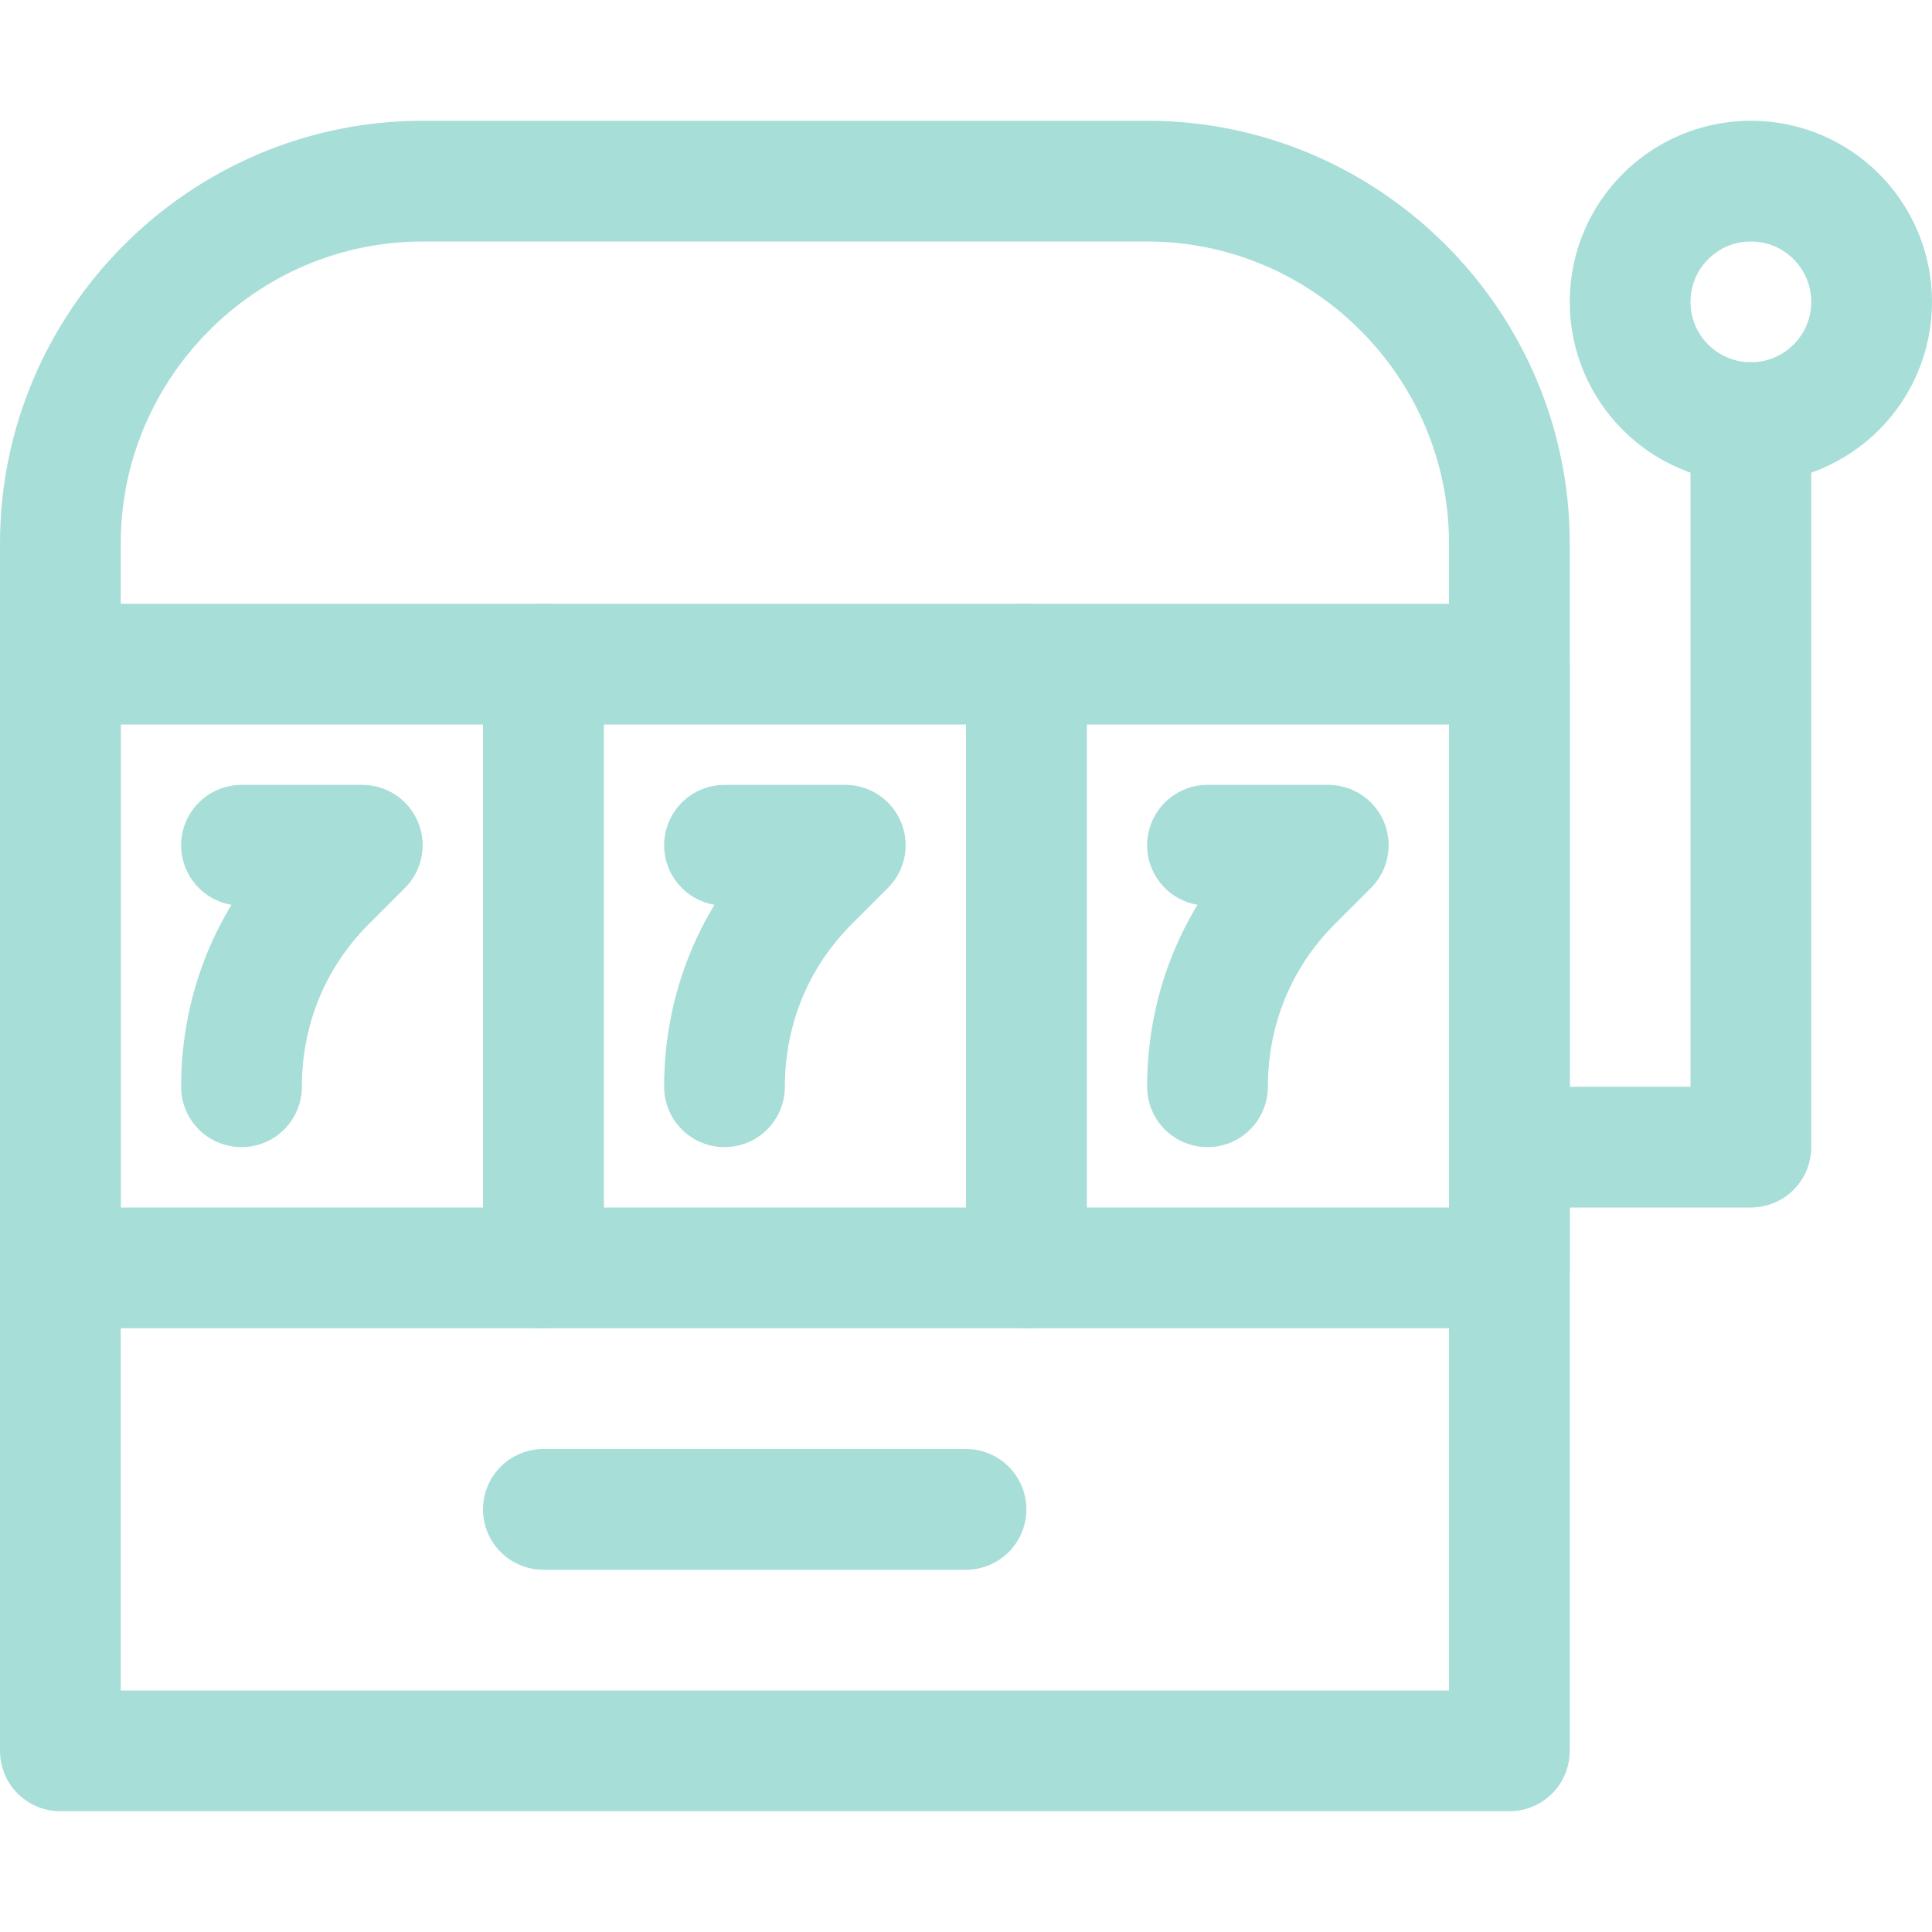
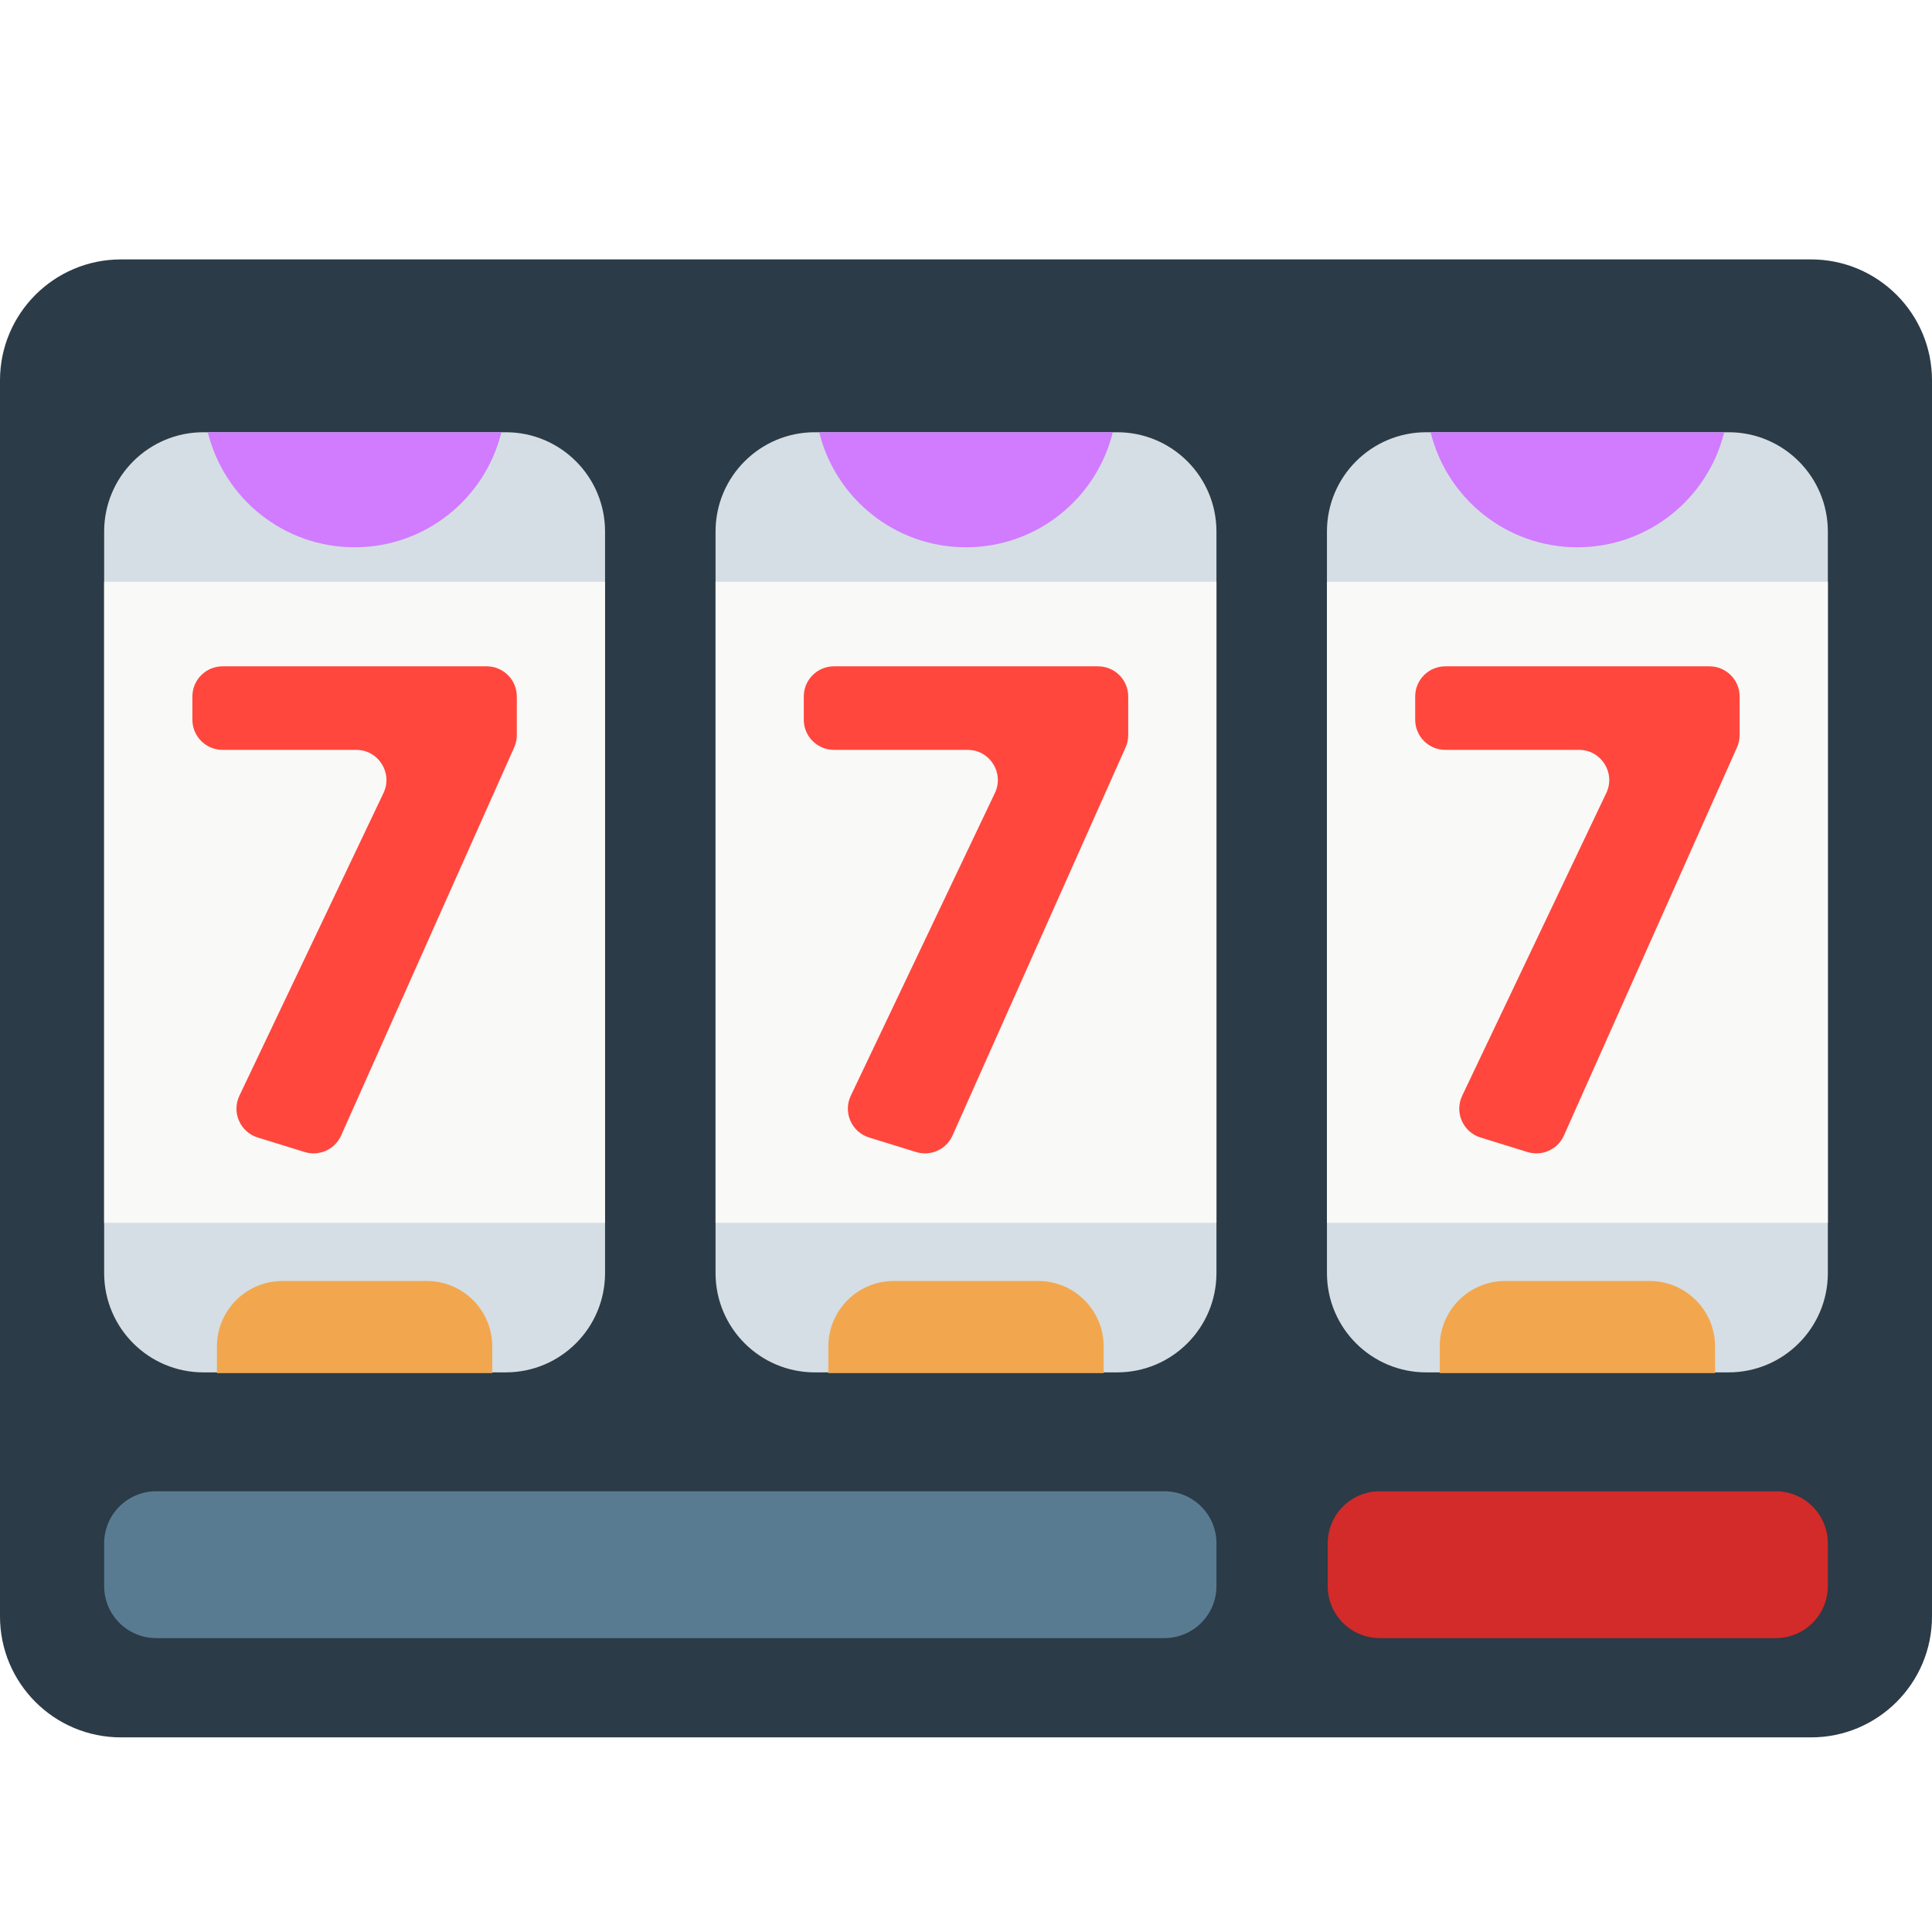
- <svg xmlns="http://www.w3.org/2000/svg" version="1.1" id="Icons" viewBox="0 0 32 32" xml:space="preserve" width="800px" height="800px" fill="#a8ded8">
-   <g id="SVGRepo_bgCarrier" stroke-width="0" />
-   <g id="SVGRepo_tracerCarrier" stroke-linecap="round" stroke-linejoin="round" />
-   <g id="SVGRepo_iconCarrier">
-     <style type="text/css"> .st0{fill:none;stroke:#a8ded8;stroke-width:2;stroke-linecap:round;stroke-linejoin:round;stroke-miterlimit:10;} </style>
-     <path class="st0" d="M25,29H1V9c0-3.3,2.7-6,6-6h12c3.3,0,6,2.7,6,6V29z" />
-     <rect x="9" y="11" class="st0" width="8" height="10" />
-     <rect x="1" y="11" class="st0" width="8" height="10" />
-     <rect x="17" y="11" class="st0" width="8" height="10" />
-     <line class="st0" x1="9" y1="25" x2="16" y2="25" />
-     <circle class="st0" cx="29" cy="5" r="2" />
-     <polyline class="st0" points="25,19 29,19 29,7 " />
-     <path class="st0" d="M4,14h2l-0.6,0.6C4.5,15.5,4,16.7,4,18v0" />
-     <path class="st0" d="M12,14h2l-0.6,0.6C12.5,15.5,12,16.7,12,18v0" />
-     <path class="st0" d="M20,14h2l-0.6,0.6C20.5,15.5,20,16.7,20,18v0" />
-   </g>
+ <svg xmlns="http://www.w3.org/2000/svg" width="1em" height="1em" viewBox="0 0 512 512">
+   <path fill="#2B3B47" d="M479.947 460.424H32.053C14.35 460.424 0 446.074 0 428.372V100.8c0-17.702 14.35-32.053 32.053-32.053h447.895C497.65 68.747 512 83.098 512 100.8v327.572c0 17.702-14.35 32.052-32.053 32.052" />
+   <path fill="#D5DEE4" d="M134.031 363.695H53.915c-14.533 0-26.314-11.781-26.314-26.314V140.859c0-14.533 11.781-26.314 26.314-26.314h80.116c14.533 0 26.314 11.781 26.314 26.314v196.522c0 14.533-11.781 26.314-26.314 26.314m188.341-26.313V140.859c0-14.533-11.781-26.314-26.314-26.314h-80.116c-14.533 0-26.314 11.781-26.314 26.314v196.522c0 14.533 11.781 26.314 26.314 26.314h80.116c14.533 0 26.314-11.781 26.314-26.313m162.026 0V140.859c0-14.533-11.781-26.314-26.314-26.314h-80.116c-14.533 0-26.314 11.781-26.314 26.314v196.522c0 14.533 11.781 26.314 26.314 26.314h80.116c14.533 0 26.314-11.781 26.314-26.313" />
+   <path fill="#D17BFF" d="M132.872 114.546c-4.291 17.501-20.075 30.488-38.899 30.488s-34.607-12.987-38.899-30.488zm84.229 0c4.291 17.501 20.075 30.488 38.899 30.488s34.607-12.987 38.899-30.488zm162.027 0c4.291 17.501 20.075 30.488 38.899 30.488s34.607-12.987 38.899-30.488z" />
+   <path fill="#F2A74E" d="M130.454 356.828v7.066H57.492v-7.066c0-9.583 7.768-17.351 17.351-17.351h38.259c9.584 0 17.352 7.768 17.352 17.351m144.675-17.351H236.87c-9.583 0-17.351 7.768-17.351 17.351v7.066h72.962v-7.066c0-9.583-7.769-17.351-17.352-17.351m162.027 0h-38.259c-9.583 0-17.351 7.768-17.351 17.351v7.066h72.962v-7.066c0-9.583-7.769-17.351-17.352-17.351" />
+   <path fill="#F9F9F7" d="M160.345 324.065H27.602V154.176h132.743zm162.027-169.889H189.628v169.888h132.743V154.176zm162.026 0H351.655v169.888h132.743z" />
+   <path fill="#597B91" d="M308.589 434.115H41.384c-7.612 0-13.782-6.171-13.782-13.782v-11.345c0-7.612 6.171-13.782 13.782-13.782H308.59c7.612 0 13.782 6.171 13.782 13.782v11.345c0 7.611-6.171 13.782-13.783 13.782" />
+   <path fill="#D32A2A" d="M470.616 434.115H365.64c-7.612 0-13.782-6.171-13.782-13.782v-11.345c0-7.612 6.171-13.782 13.782-13.782h104.976c7.612 0 13.782 6.171 13.782 13.782v11.345c0 7.611-6.17 13.782-13.782 13.782" />
+   <path fill="#FF473E" d="m63.443 290.378l38.188-80.223c2.525-5.305-1.343-11.431-7.219-11.431H58.98a7.994 7.994 0 0 1-7.995-7.995v-6.15a7.994 7.994 0 0 1 7.995-7.995h69.987a7.994 7.994 0 0 1 7.995 7.995v10.229a8 8 0 0 1-.693 3.256L90.404 300.917a7.996 7.996 0 0 1-9.664 4.382l-12.44-3.846c-4.655-1.44-6.951-6.674-4.857-11.075m162.027 0l38.188-80.223c2.525-5.305-1.343-11.431-7.219-11.431h-35.432a7.994 7.994 0 0 1-7.995-7.995v-6.15a7.994 7.994 0 0 1 7.995-7.995h69.987a7.994 7.994 0 0 1 7.995 7.995v10.229a8 8 0 0 1-.693 3.256l-45.864 102.854a7.996 7.996 0 0 1-9.664 4.382l-12.44-3.846c-4.657-1.441-6.952-6.675-4.858-11.076m162.027 0l38.188-80.223c2.525-5.305-1.343-11.431-7.219-11.431h-35.432a7.994 7.994 0 0 1-7.995-7.995v-6.15a7.994 7.994 0 0 1 7.995-7.995h69.987a7.994 7.994 0 0 1 7.995 7.995v10.229a8 8 0 0 1-.693 3.256l-45.864 102.854a7.996 7.996 0 0 1-9.664 4.382l-12.44-3.846c-4.657-1.441-6.953-6.675-4.858-11.076" />
</svg>
